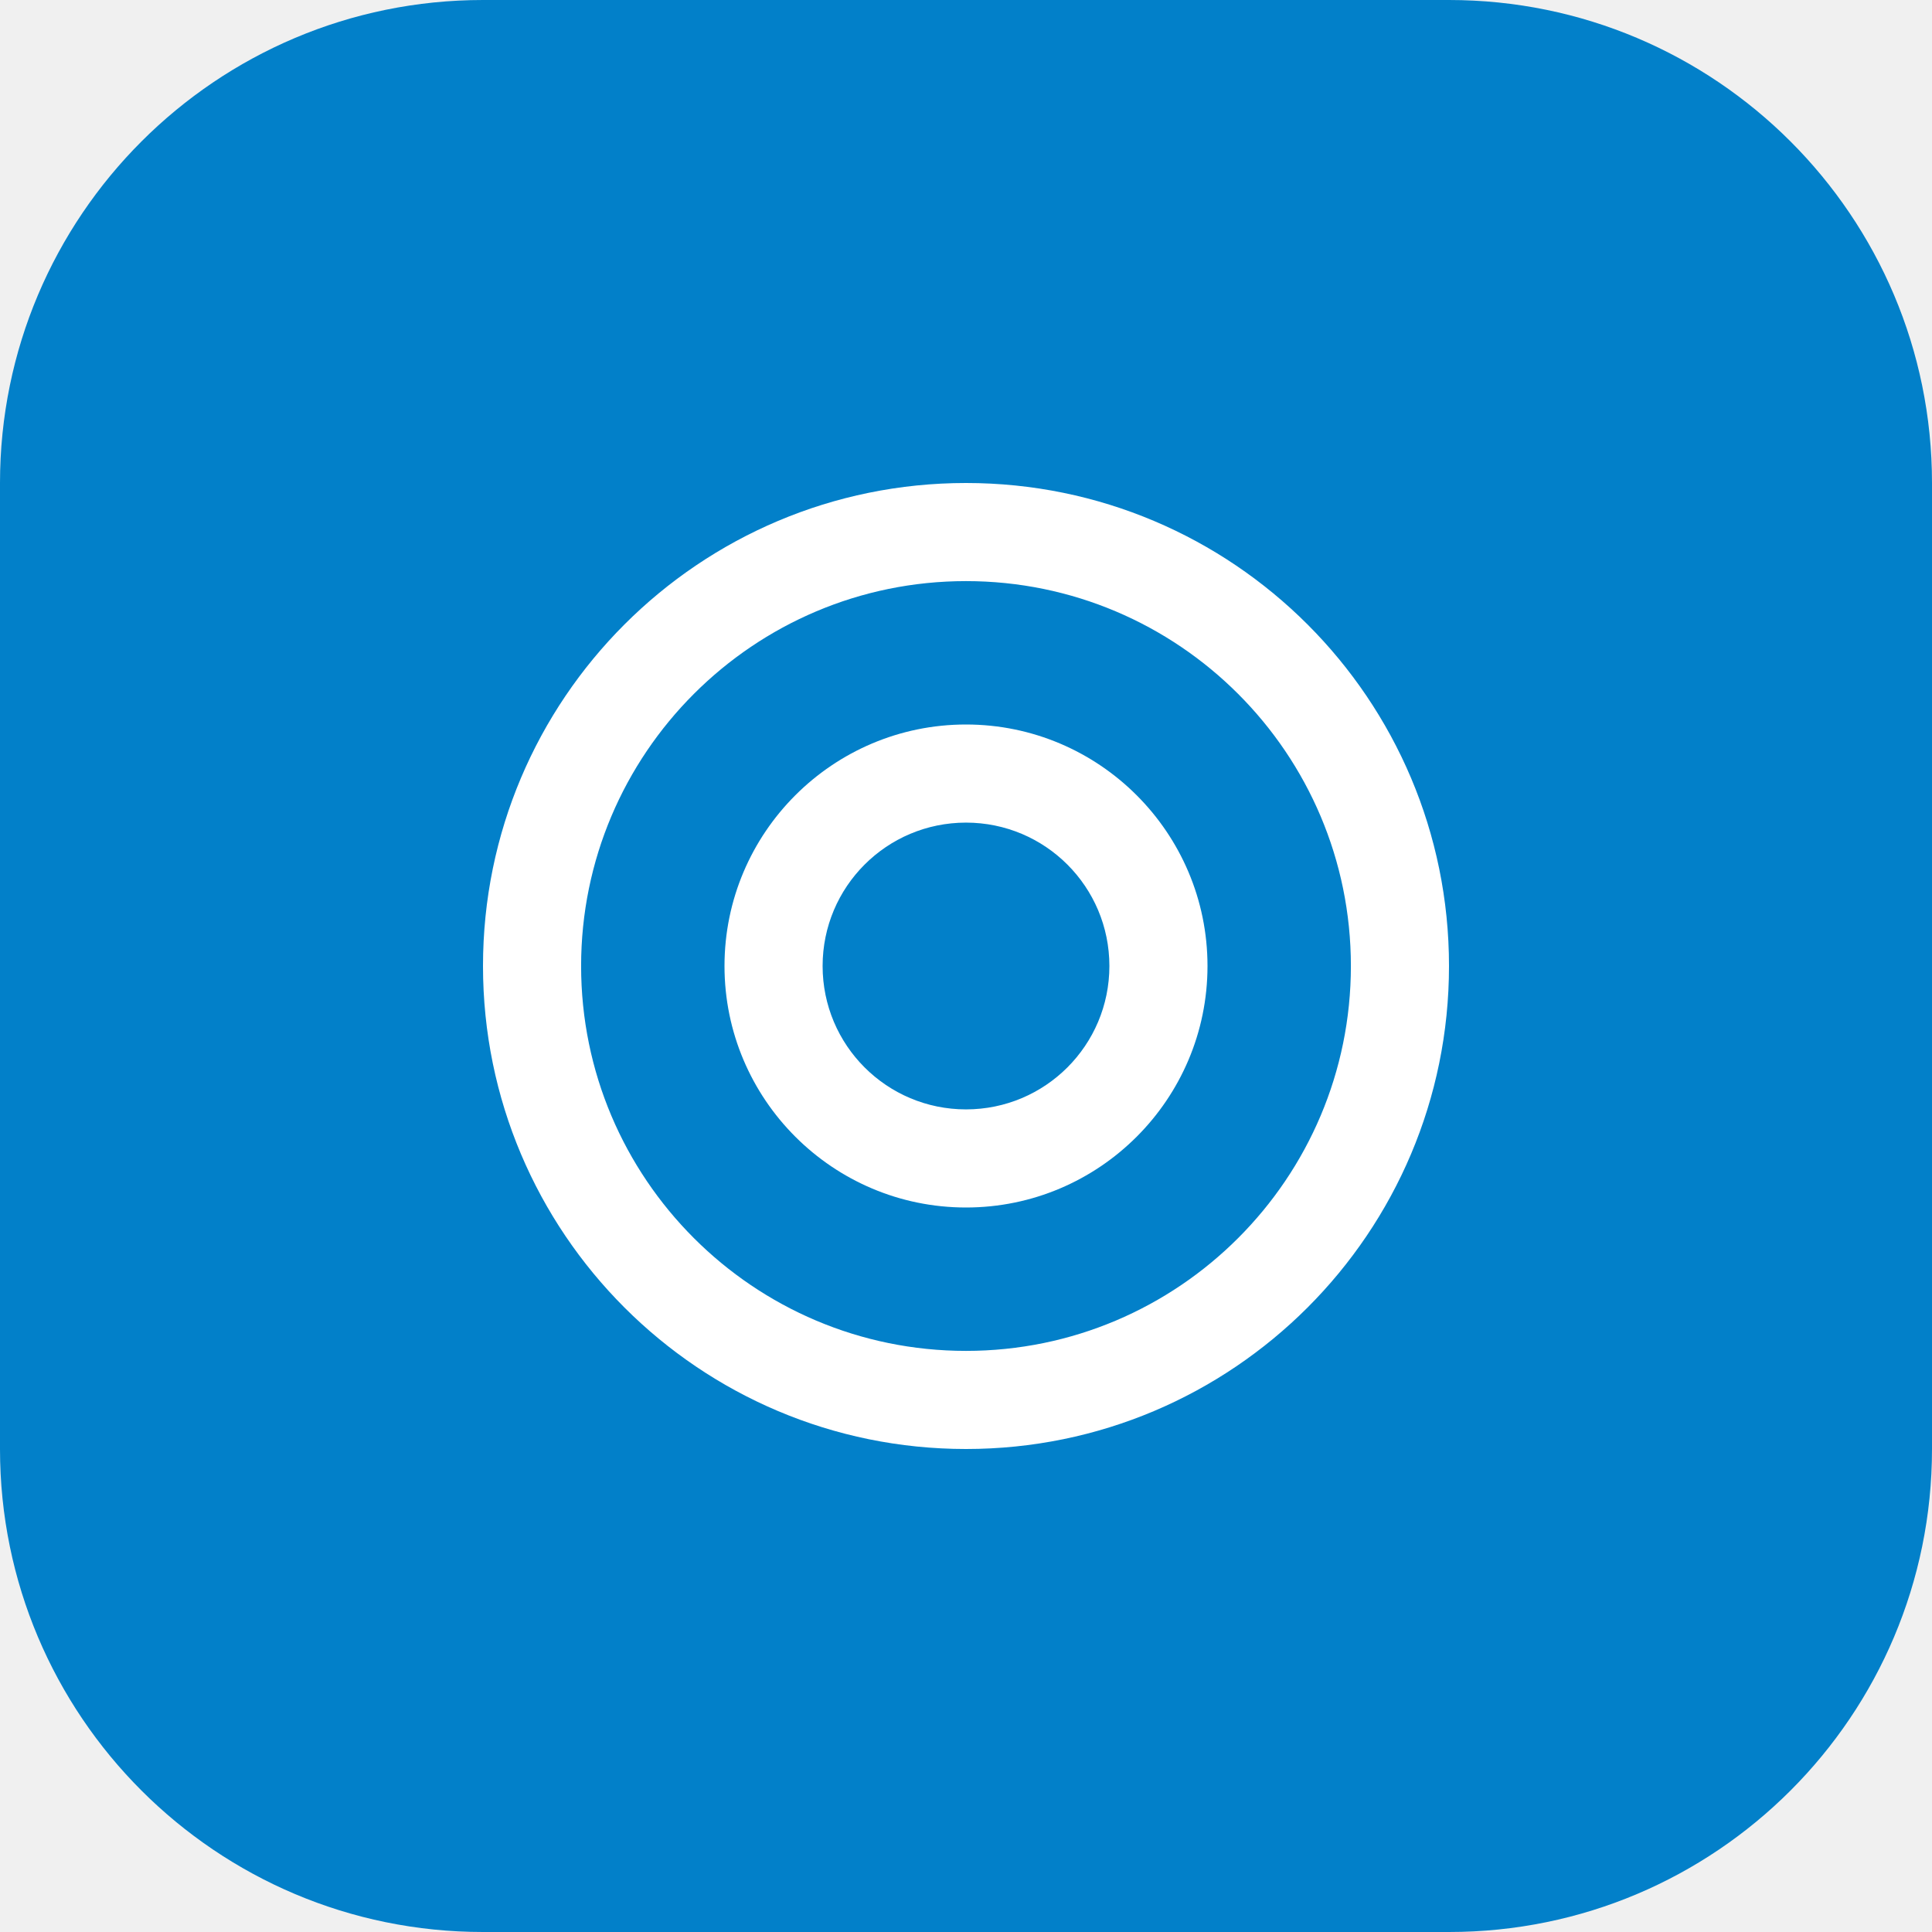
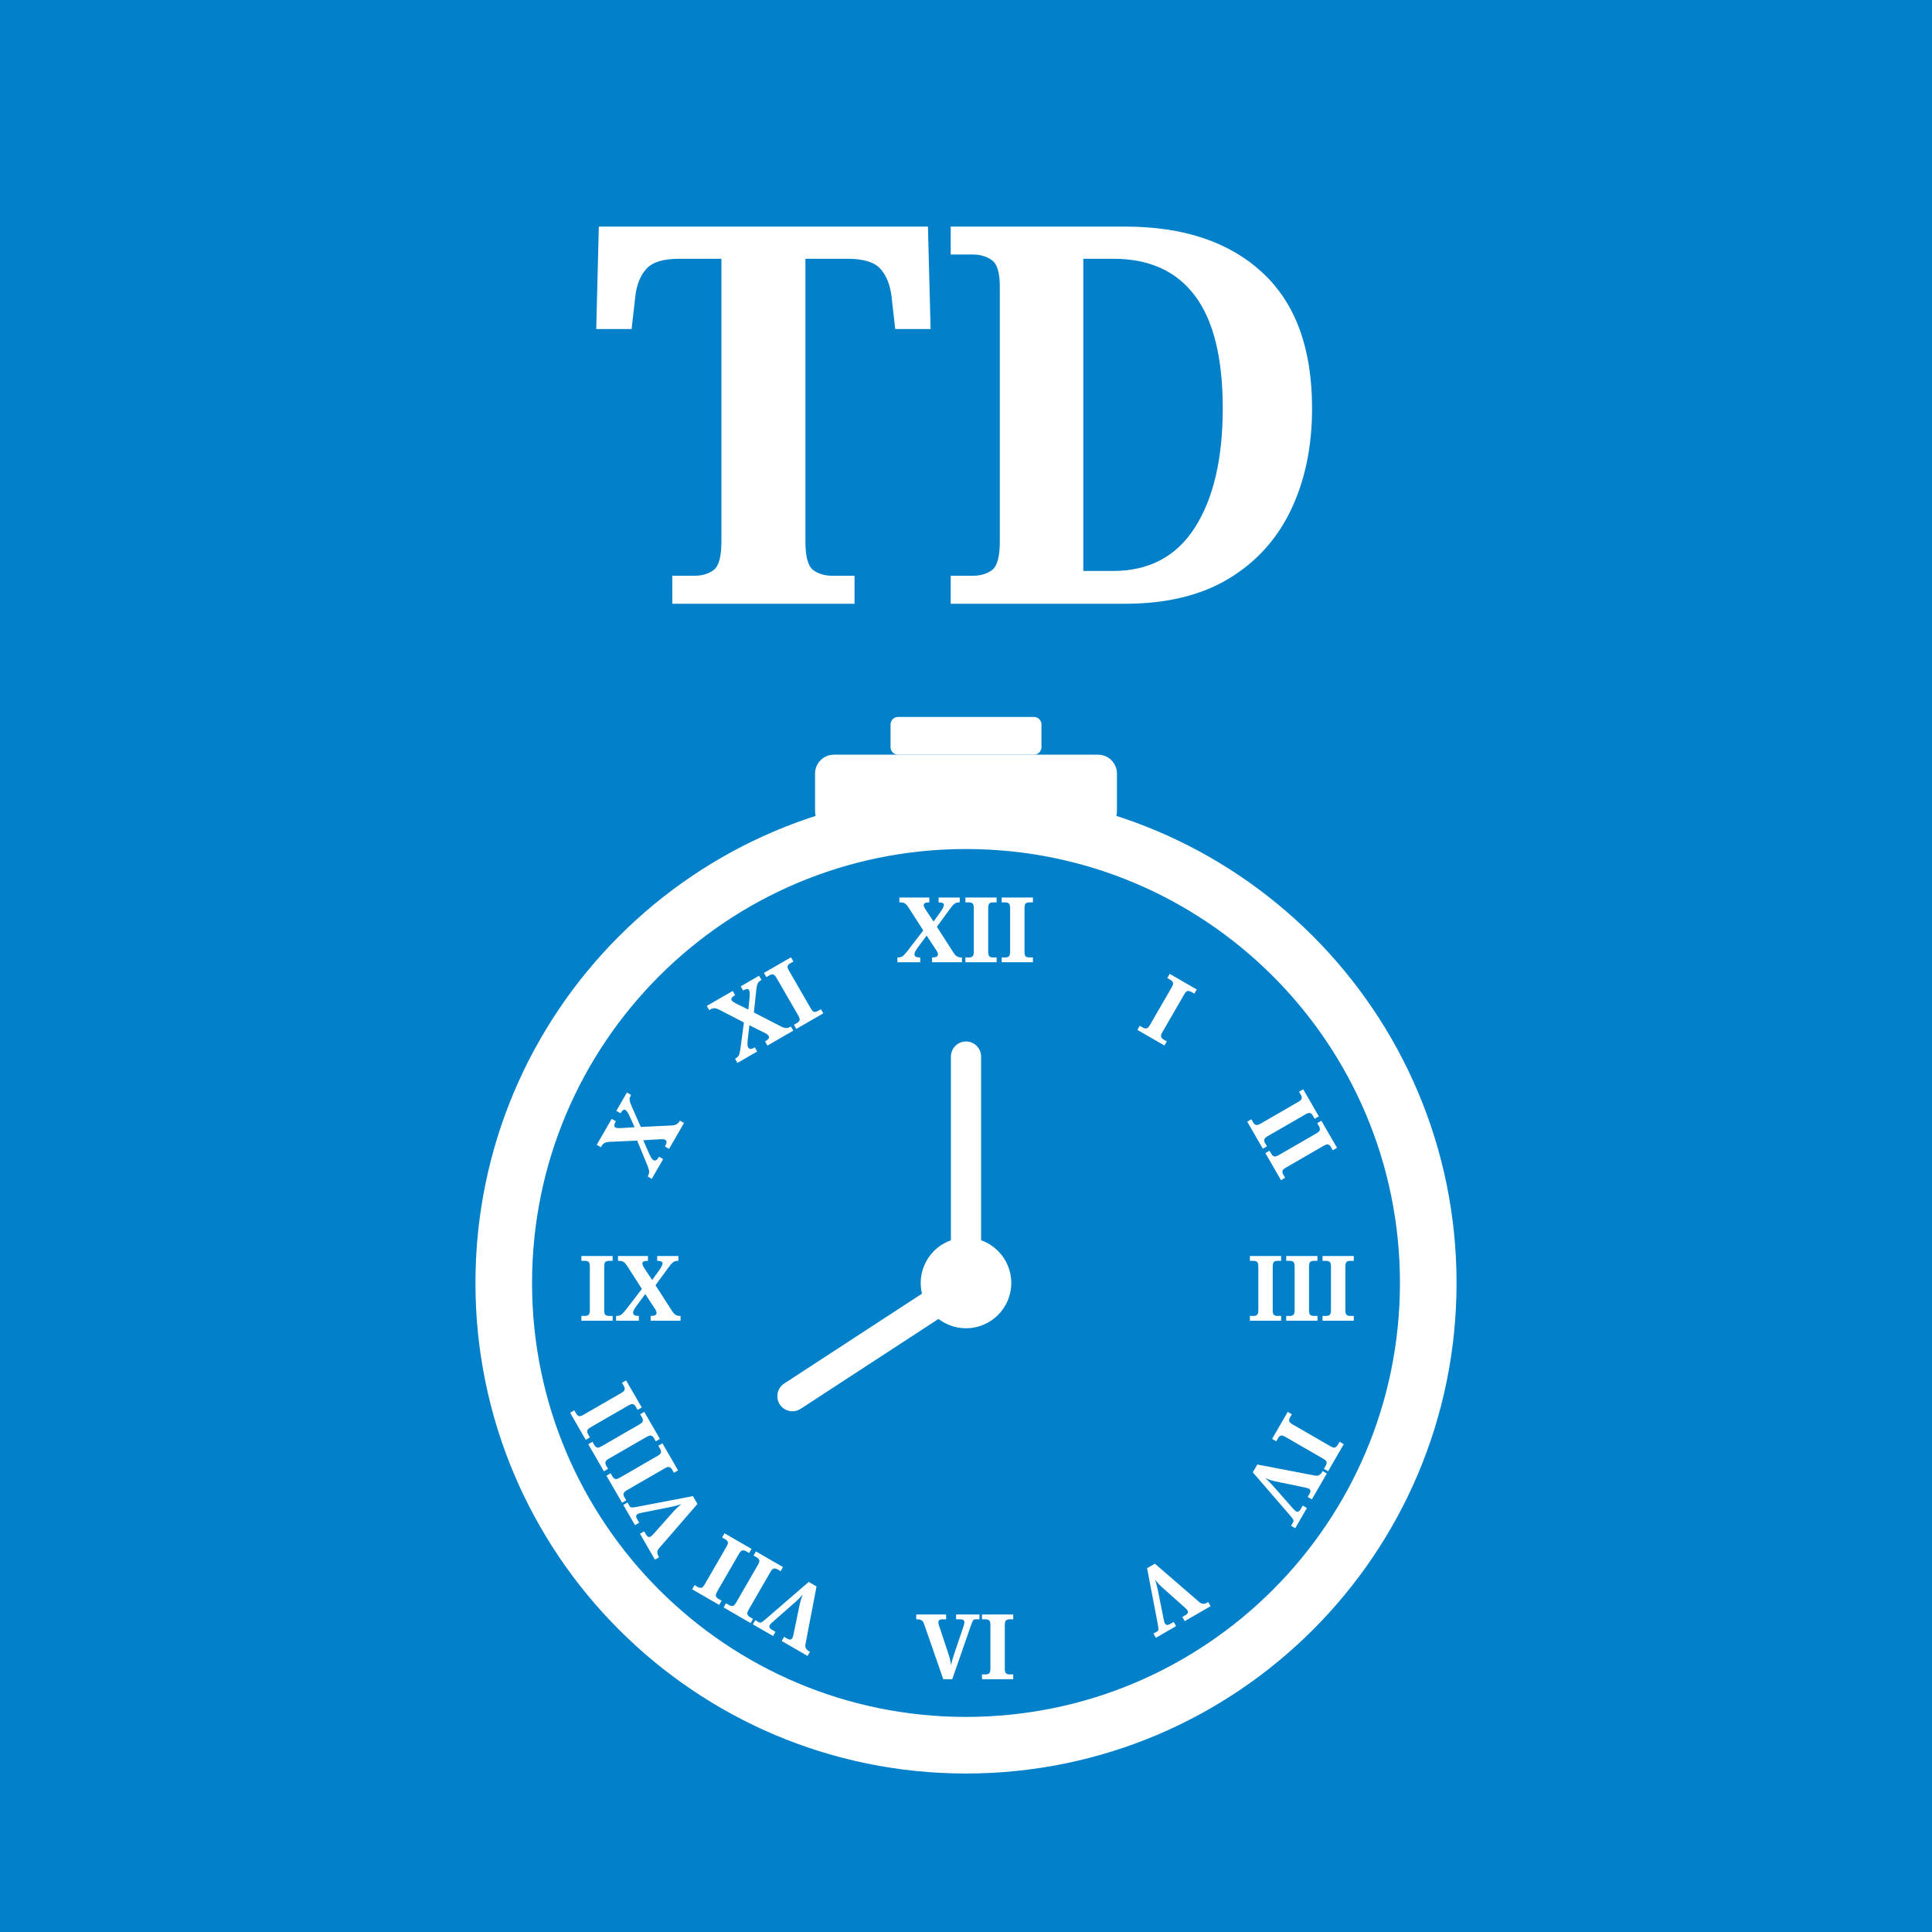
<svg xmlns="http://www.w3.org/2000/svg" viewBox="0 0 512 512">
-   <rect width="512" height="512" rx="128" fill="#0280c9" />
-   <path d="M256 128c-70.7 0-128 57.3-128 128s57.3 128 128 128 128-57.3 128-128-57.3-128-128-128zm0 230c-56.3 0-102-45.7-102-102s45.7-102 102-102 102 45.7 102 102-45.7 102-102 102z" fill="white" />
-   <path d="M256 192c-35.3 0-64 28.7-64 64s28.7 64 64 64 64-28.7 64-64-28.7-64-64-64zm0 102c-21 0-38-17-38-38s17-38 38-38 38 17 38 38-17 38-38 38z" fill="white" />
+   <rect width="512" height="512" fill="#0280c9" />
+   <text x="50%" y="160" text-anchor="middle" font-family="serif" font-weight="900" font-size="140" fill="white">TD</text>
+   <circle cx="256" cy="340" r="130" fill="white" />
+   <circle cx="256" cy="340" r="115" fill="#0280c9" />
+   <g fill="white" font-family="serif" font-weight="900" font-size="24" text-anchor="middle">
+     <text x="256" y="255">XII</text>
+     <text x="256" y="445">VI</text>
+     <text x="345" y="350">III</text>
+     <text x="167" y="350">IX</text>
+     <text x="305" y="275" transform="rotate(30, 305, 275)">I</text>
+     <text x="335" y="305" transform="rotate(60, 335, 305)">II</text>
+     <text x="335" y="385" transform="rotate(120, 335, 385)">IV</text>
+     <text x="305" y="415" transform="rotate(150, 305, 415)">V</text>
+     <text x="207" y="415" transform="rotate(210, 207, 415)">VII</text>
+     <text x="177" y="385" transform="rotate(240, 177, 385)">VIII</text>
+     <text x="177" y="305" transform="rotate(300, 177, 305)">X</text>
+     <text x="207" y="275" transform="rotate(330, 207, 275)">XI</text>
+   </g>
+   <line x1="256" y1="340" x2="256" y2="280" stroke="white" stroke-width="8" stroke-linecap="round" />
+   <line x1="256" y1="340" x2="210" y2="370" stroke="white" stroke-width="8" stroke-linecap="round" />
+   <circle cx="256" cy="340" r="12" fill="white" />
+   <rect x="216" y="200" width="80" height="20" rx="5" fill="white" />
+   <rect x="236" y="190" width="40" height="10" rx="2" fill="white" />
</svg>
